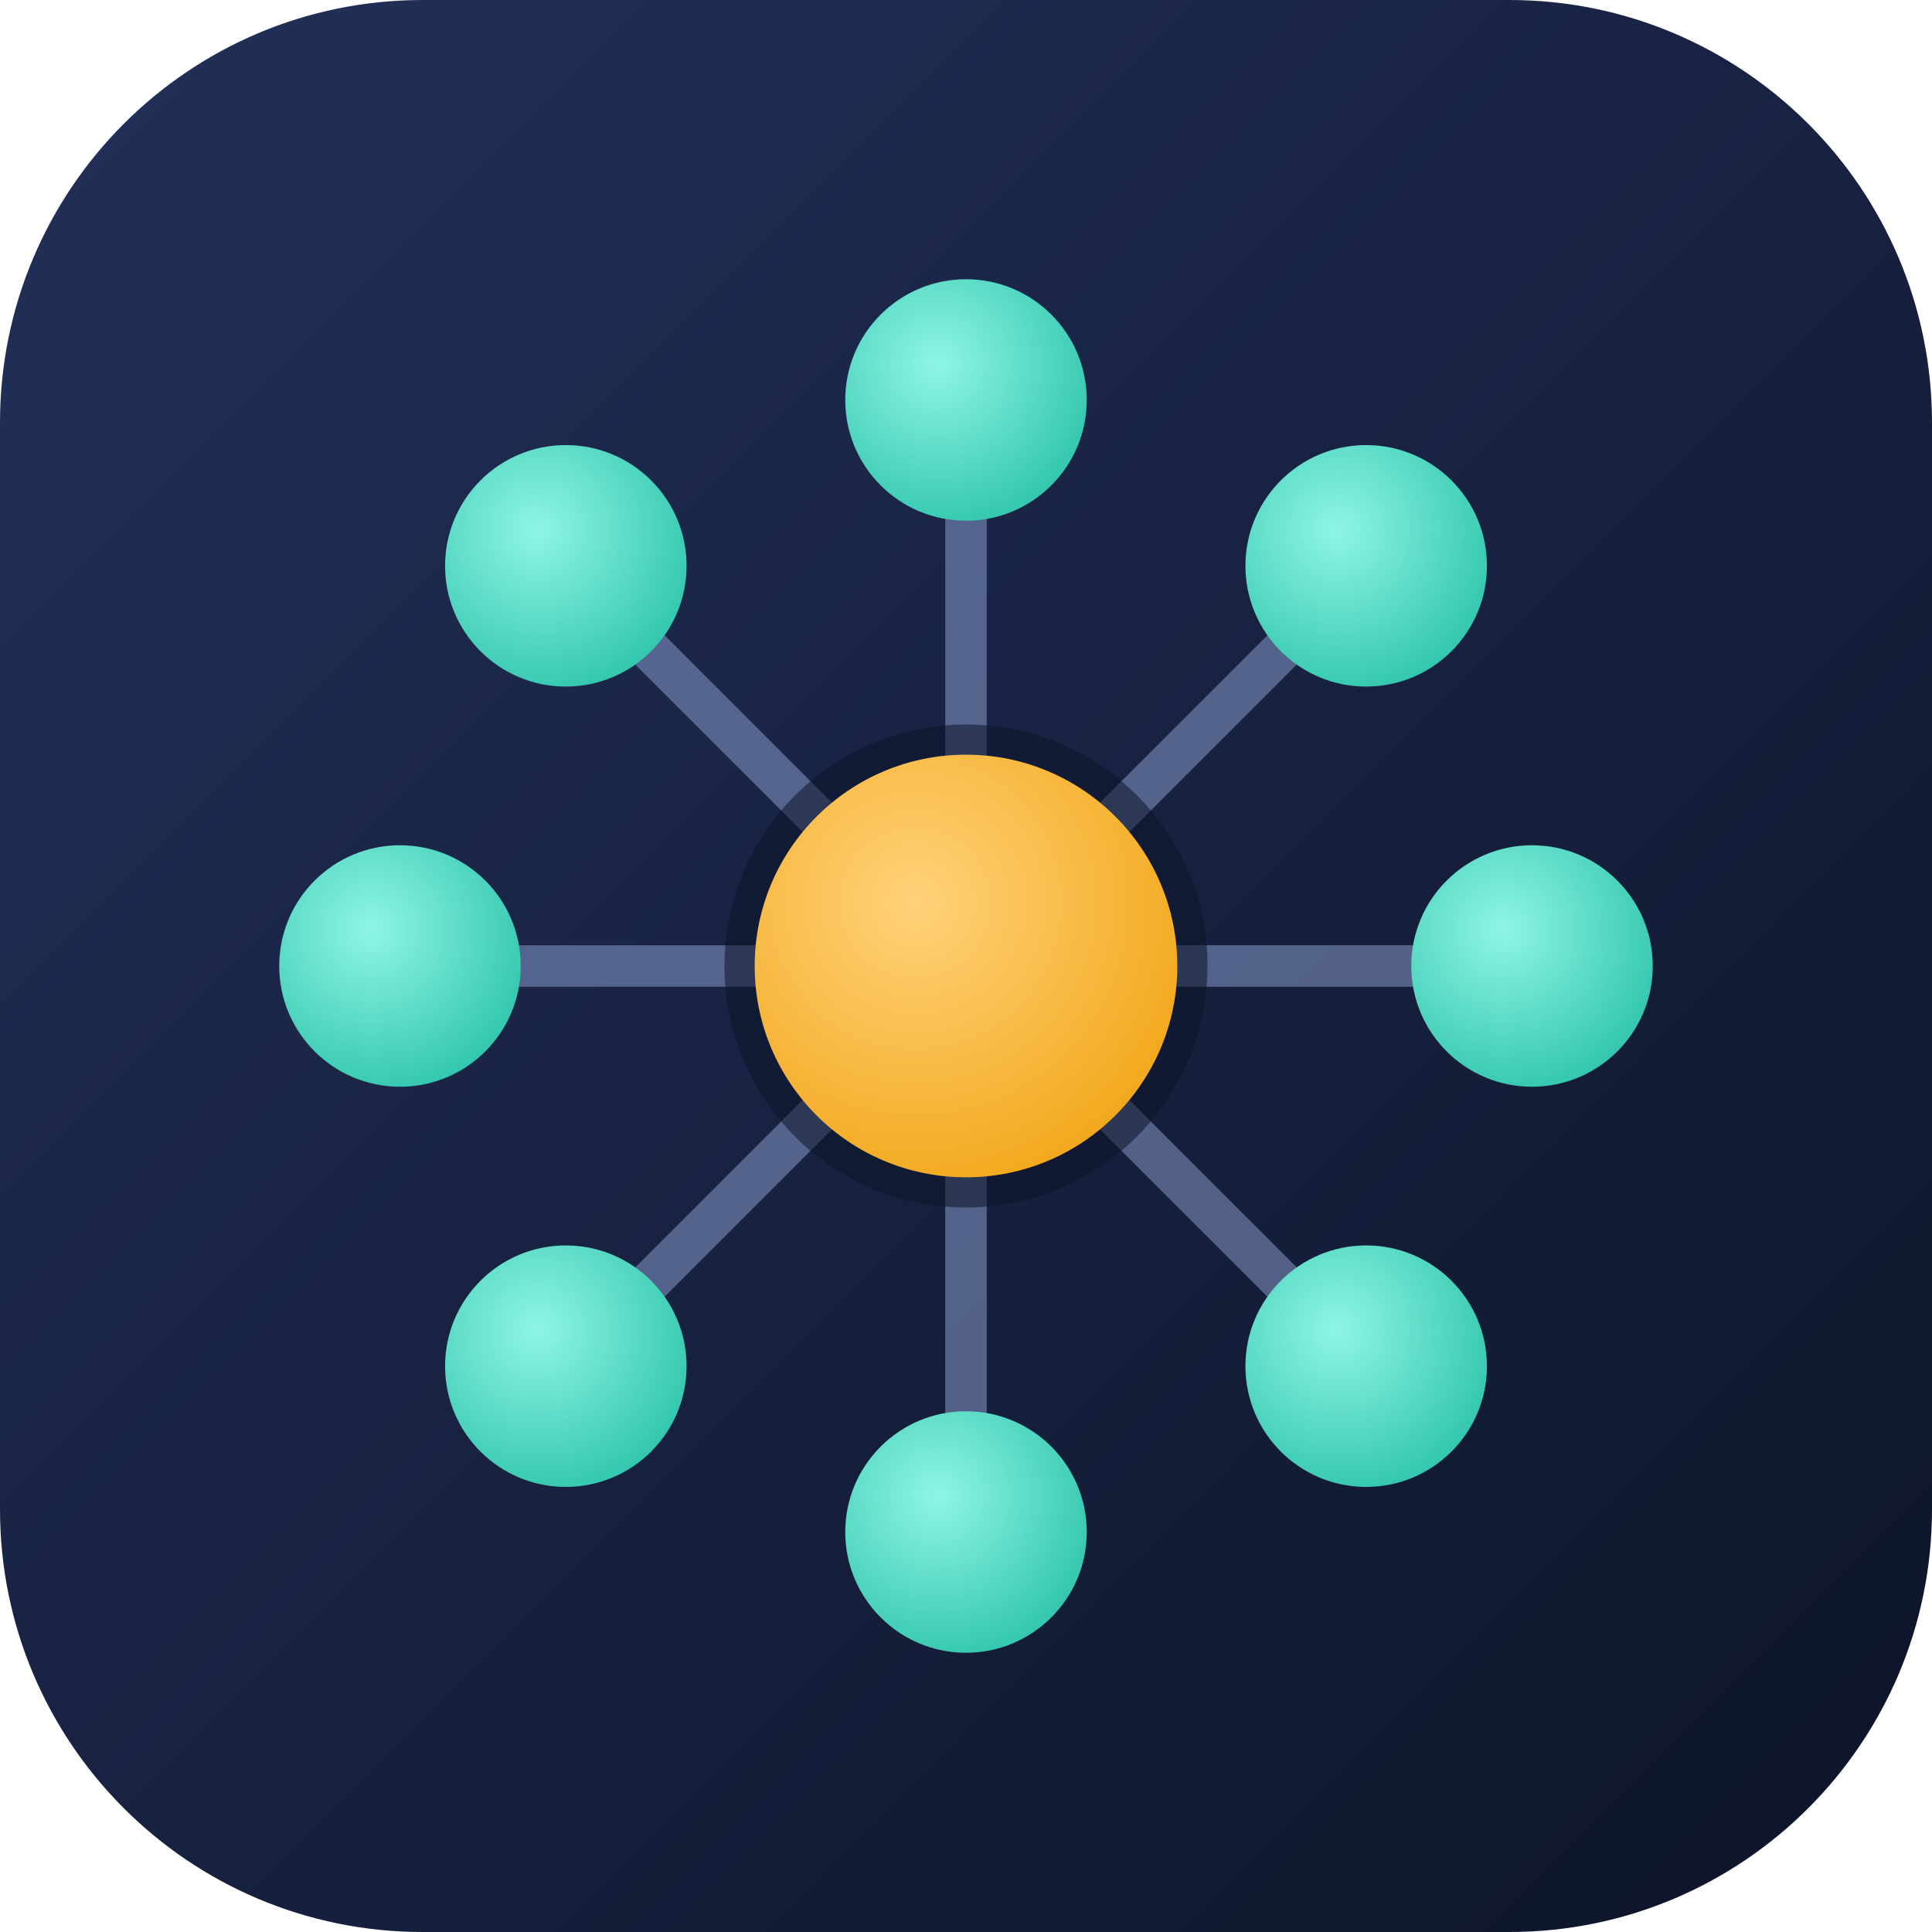
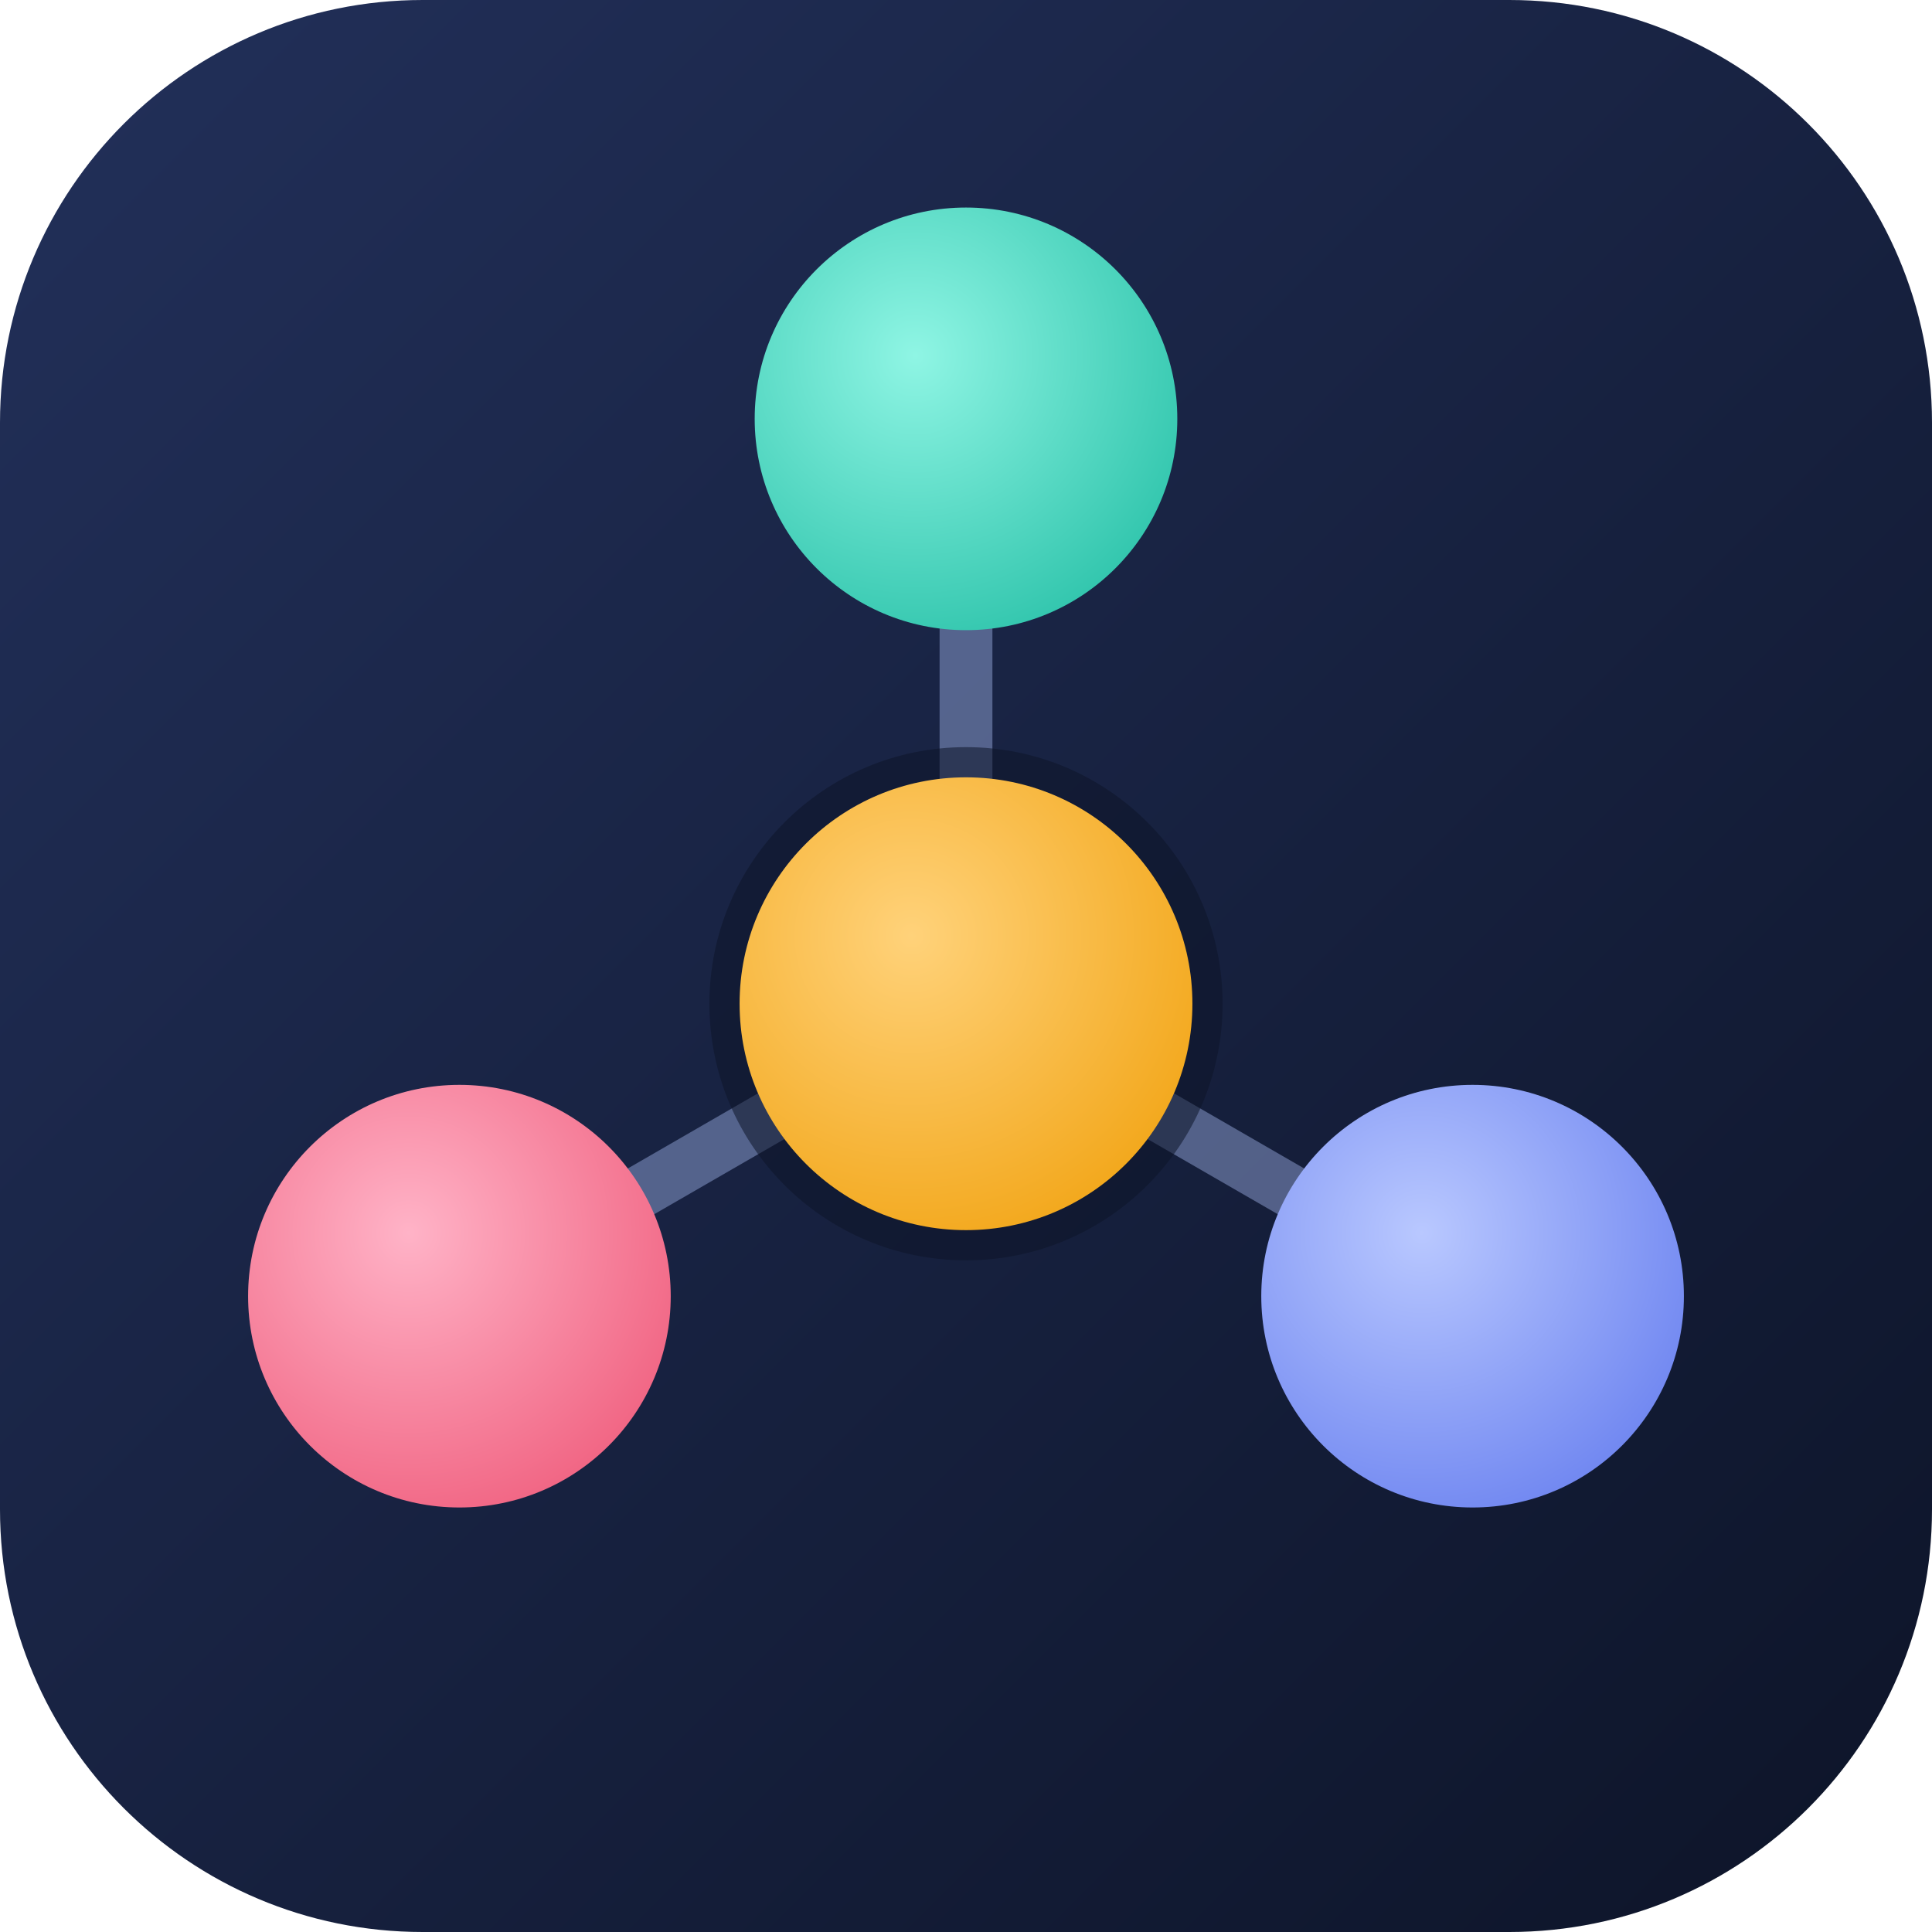
<svg xmlns="http://www.w3.org/2000/svg" width="1024" height="1024" viewBox="0 0 1024 1024">
  <defs>
    <linearGradient id="bg" x1="0" y1="0" x2="1" y2="1">
      <stop offset="0" stop-color="#22305A" />
      <stop offset="1" stop-color="#0D1428" />
    </linearGradient>
    <radialGradient id="hub" cx="0.38" cy="0.35" r="0.75">
      <stop offset="0" stop-color="#FFD27A" />
      <stop offset="1" stop-color="#F2A516" />
    </radialGradient>
-     <radialGradient id="node" cx="0.38" cy="0.35" r="0.75">
+     <radialGradient id="dev" cx="0.38" cy="0.35" r="0.75">
      <stop offset="0" stop-color="#8FF5E4" />
      <stop offset="1" stop-color="#2CC3AA" />
    </radialGradient>
+     <radialGradient id="rev" cx="0.38" cy="0.35" r="0.75">
+       <stop offset="0" stop-color="#B9C8FF" />
+       <stop offset="1" stop-color="#6C83F0" />
+     </radialGradient>
+     <radialGradient id="qc" cx="0.38" cy="0.35" r="0.75">
+       <stop offset="0" stop-color="#FFB3C7" />
+       <stop offset="1" stop-color="#F0607F" />
+     </radialGradient>
  </defs>
  <rect width="1024" height="1024" rx="224" fill="url(#bg)" />
-   <g stroke="#9FB3E8" stroke-opacity="0.45" stroke-width="22" stroke-linecap="round">
-     <line x1="512" y1="512" x2="512.0" y2="212.0" />
-     <line x1="512" y1="512" x2="724.1" y2="299.9" />
-     <line x1="512" y1="512" x2="812.0" y2="512.0" />
-     <line x1="512" y1="512" x2="724.1" y2="724.1" />
-     <line x1="512" y1="512" x2="512.0" y2="812.0" />
-     <line x1="512" y1="512" x2="299.9" y2="724.1" />
-     <line x1="512" y1="512" x2="212.0" y2="512.0" />
-     <line x1="512" y1="512" x2="299.9" y2="299.9" />
+   <g stroke="#9FB3E8" stroke-opacity="0.45" stroke-width="28" stroke-linecap="round">
+     <line x1="512" y1="532" x2="512" y2="222" />
+     <line x1="512" y1="532" x2="780.5" y2="687" />
+     <line x1="512" y1="532" x2="243.5" y2="687" />
  </g>
-   <g fill="url(#node)">
-     <circle cx="512.0" cy="212.0" r="64" />
-     <circle cx="724.1" cy="299.9" r="64" />
-     <circle cx="812.0" cy="512.0" r="64" />
-     <circle cx="724.1" cy="724.1" r="64" />
-     <circle cx="512.0" cy="812.0" r="64" />
-     <circle cx="299.9" cy="724.1" r="64" />
-     <circle cx="212.0" cy="512.0" r="64" />
-     <circle cx="299.9" cy="299.9" r="64" />
-   </g>
-   <circle cx="512" cy="512" r="128" fill="#0D1428" fill-opacity="0.55" />
-   <circle cx="512" cy="512" r="112" fill="url(#hub)" />
+   <circle cx="512" cy="222" r="112" fill="url(#dev)" />
+   <circle cx="780.5" cy="687" r="112" fill="url(#rev)" />
+   <circle cx="243.5" cy="687" r="112" fill="url(#qc)" />
+   <circle cx="512" cy="532" r="136" fill="#0D1428" fill-opacity="0.55" />
+   <circle cx="512" cy="532" r="120" fill="url(#hub)" />
</svg>
